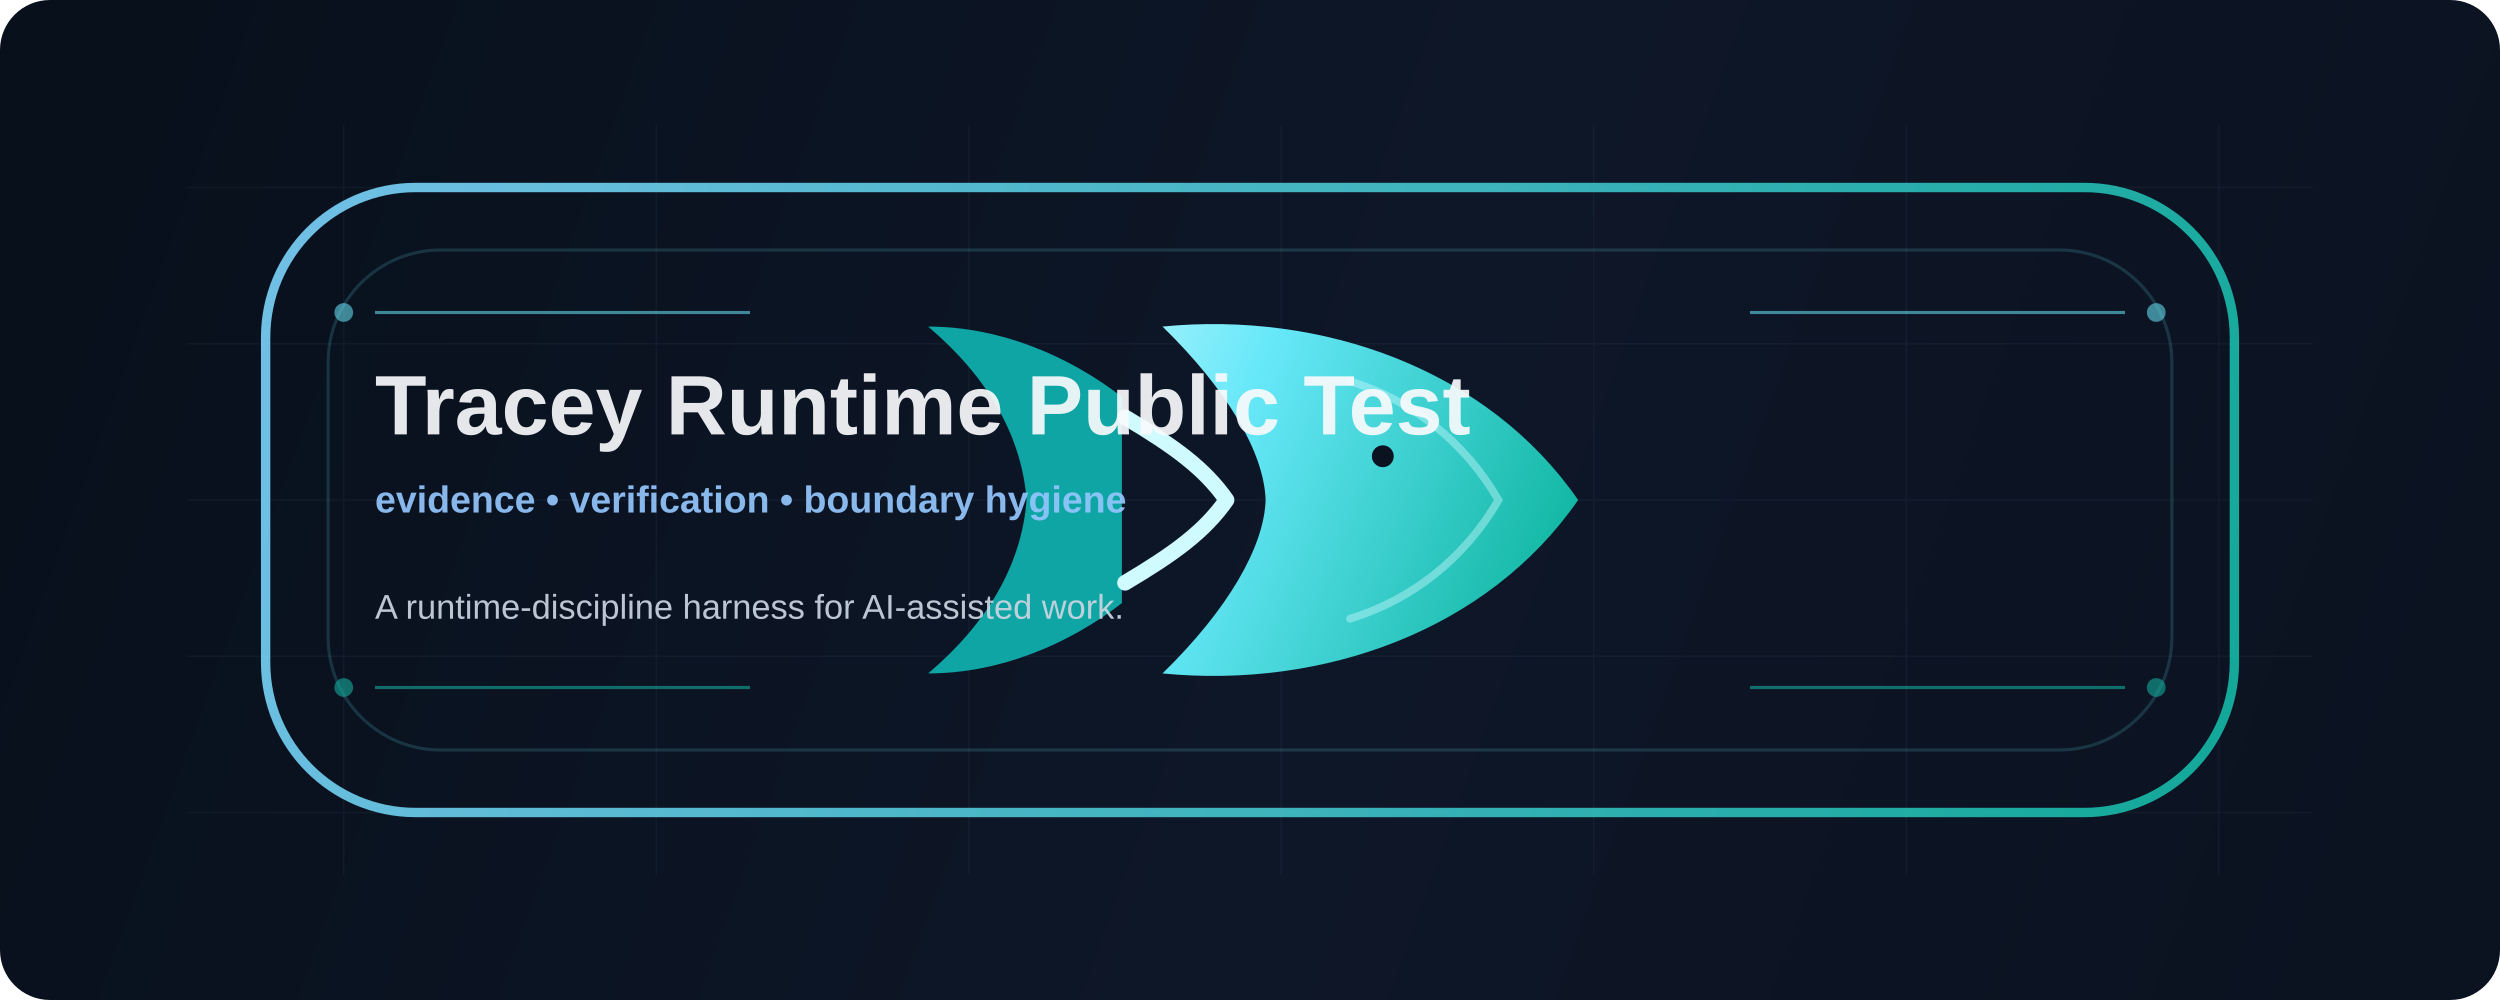
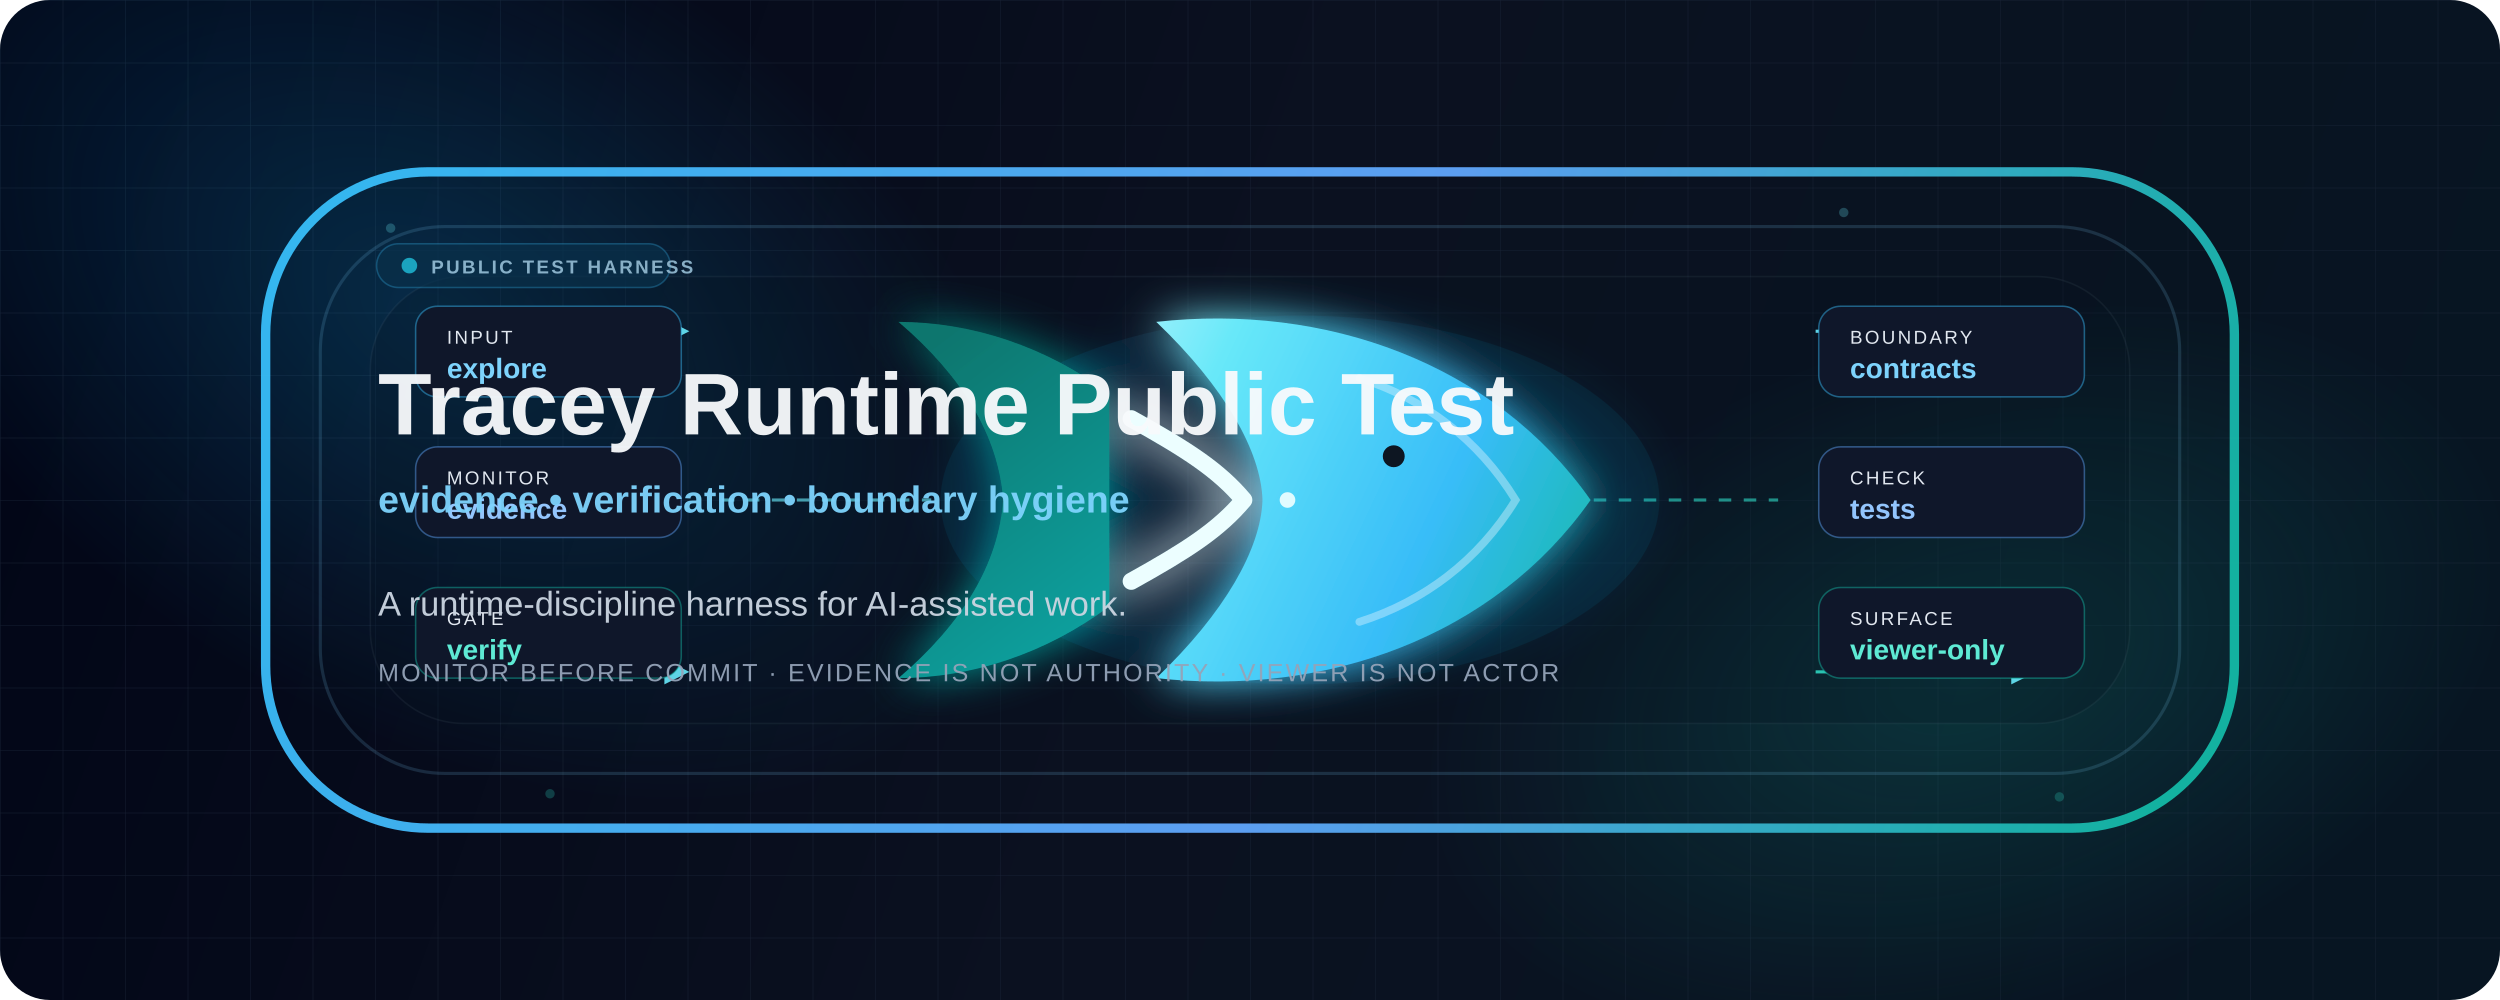
- <svg xmlns="http://www.w3.org/2000/svg" width="1600" height="640" viewBox="0 0 1600 640" fill="none">
+ <svg xmlns="http://www.w3.org/2000/svg" width="1600" height="640" viewBox="0 0 1600 640" fill="none" role="img" aria-labelledby="title desc">
  <defs>
    <linearGradient id="bg" x1="80" y1="60" x2="1520" y2="580" gradientUnits="userSpaceOnUse">
-       <stop stop-color="#08101C" />
-       <stop offset="0.55" stop-color="#0E1728" />
-       <stop offset="1" stop-color="#0B1220" />
+       <stop stop-color="#020617" />
+       <stop offset="0.48" stop-color="#0B1120" />
+       <stop offset="1" stop-color="#071522" />
    </linearGradient>
-     <linearGradient id="line" x1="170" y1="120" x2="1420" y2="520" gradientUnits="userSpaceOnUse">
-       <stop stop-color="#7DD3FC" />
+     <radialGradient id="glowLeft" cx="0" cy="0" r="1" gradientUnits="userSpaceOnUse" gradientTransform="translate(280 200) rotate(32) scale(420 260)">
+       <stop stop-color="#0EA5E9" stop-opacity="0.22" />
+       <stop offset="1" stop-color="#0EA5E9" stop-opacity="0" />
+     </radialGradient>
+     <radialGradient id="glowRight" cx="0" cy="0" r="1" gradientUnits="userSpaceOnUse" gradientTransform="translate(1260 430) rotate(-18) scale(360 220)">
+       <stop stop-color="#14B8A6" stop-opacity="0.2" />
+       <stop offset="1" stop-color="#14B8A6" stop-opacity="0" />
+     </radialGradient>
+     <linearGradient id="boundary" x1="220" y1="130" x2="1380" y2="510" gradientUnits="userSpaceOnUse">
+       <stop stop-color="#38BDF8" />
+       <stop offset="0.55" stop-color="#60A5FA" />
      <stop offset="1" stop-color="#14B8A6" />
    </linearGradient>
-     <linearGradient id="fish" x1="610" y1="240" x2="980" y2="390" gradientUnits="userSpaceOnUse">
-       <stop stop-color="#E0FBFF" />
-       <stop offset="0.45" stop-color="#67E8F9" />
+     <linearGradient id="fishFill" x1="612" y1="225" x2="1018" y2="415" gradientUnits="userSpaceOnUse">
+       <stop stop-color="#ECFEFF" />
+       <stop offset="0.35" stop-color="#67E8F9" />
+       <stop offset="0.72" stop-color="#38BDF8" />
      <stop offset="1" stop-color="#14B8A6" />
    </linearGradient>
+     <linearGradient id="tailFill" x1="588" y1="228" x2="730" y2="414" gradientUnits="userSpaceOnUse">
+       <stop stop-color="#0F766E" />
+       <stop offset="1" stop-color="#0EA5A4" />
+     </linearGradient>
+     <linearGradient id="signal" x1="0" y1="0" x2="1" y2="0">
+       <stop stop-color="#7DD3FC" />
+       <stop offset="1" stop-color="#2DD4BF" />
+     </linearGradient>
+     <filter id="softGlow" x="-50%" y="-50%" width="200%" height="200%">
+       <feGaussianBlur stdDeviation="14" result="blur" />
+       <feMerge>
+         <feMergeNode in="blur" />
+         <feMergeNode in="SourceGraphic" />
+       </feMerge>
+     </filter>
+     <pattern id="grid" width="40" height="40" patternUnits="userSpaceOnUse">
+       <path d="M 40 0 L 0 0 0 40" fill="none" stroke="#1E293B" stroke-width="0.7" />
+     </pattern>
+     <marker id="arrow" viewBox="0 0 10 10" refX="8" refY="5" markerWidth="8" markerHeight="8" orient="auto-start-reverse">
+       <path d="M 0 0 L 10 5 L 0 10 z" fill="#67E8F9" />
+     </marker>
  </defs>
  <rect width="1600" height="640" rx="32" fill="url(#bg)" />
-   <g opacity="0.18">
-     <path d="M120 120H1480" stroke="#334155" />
-     <path d="M120 220H1480" stroke="#334155" />
-     <path d="M120 320H1480" stroke="#334155" />
-     <path d="M120 420H1480" stroke="#334155" />
-     <path d="M120 520H1480" stroke="#334155" />
-     <path d="M220 80V560" stroke="#334155" />
-     <path d="M420 80V560" stroke="#334155" />
-     <path d="M620 80V560" stroke="#334155" />
-     <path d="M820 80V560" stroke="#334155" />
-     <path d="M1020 80V560" stroke="#334155" />
-     <path d="M1220 80V560" stroke="#334155" />
-     <path d="M1420 80V560" stroke="#334155" />
+   <rect width="1600" height="640" rx="32" fill="url(#grid)" opacity="0.65" />
+   <rect width="1600" height="640" rx="32" fill="url(#glowLeft)" />
+   <rect width="1600" height="640" rx="32" fill="url(#glowRight)" />
+   <g opacity="0.25">
+     <circle cx="250" cy="146" r="3" fill="#67E8F9" />
+     <circle cx="1318" cy="510" r="3" fill="#2DD4BF" />
+     <circle cx="1180" cy="136" r="3" fill="#67E8F9" />
+     <circle cx="352" cy="508" r="3" fill="#2DD4BF" />
  </g>
-   <rect x="170" y="120" width="1260" height="400" rx="96" stroke="url(#line)" stroke-width="6" opacity="0.9" />
-   <rect x="210" y="160" width="1180" height="320" rx="72" stroke="#67E8F9" stroke-opacity="0.16" stroke-width="2" />
-   <g opacity="0.55">
-     <path d="M240 200H480" stroke="#67E8F9" stroke-width="2" />
-     <circle cx="220" cy="200" r="6" fill="#67E8F9" />
-     <path d="M1120 200H1360" stroke="#67E8F9" stroke-width="2" />
-     <circle cx="1380" cy="200" r="6" fill="#67E8F9" />
-     <path d="M240 440H480" stroke="#14B8A6" stroke-width="2" />
-     <circle cx="220" cy="440" r="6" fill="#14B8A6" />
-     <path d="M1120 440H1360" stroke="#14B8A6" stroke-width="2" />
-     <circle cx="1380" cy="440" r="6" fill="#14B8A6" />
+   <rect x="170" y="110" width="1260" height="420" rx="104" stroke="url(#boundary)" stroke-width="6" opacity="0.95" />
+   <rect x="205" y="145" width="1190" height="350" rx="80" stroke="#7DD3FC" stroke-opacity="0.16" stroke-width="2" />
+   <rect x="237" y="177" width="1126" height="286" rx="60" fill="#081221" fill-opacity="0.24" stroke="#94A3B8" stroke-opacity="0.08" />
+   <g opacity="0.9">
+     <path d="M300 212H438" stroke="#67E8F9" stroke-width="2" marker-end="url(#arrow)" />
+     <path d="M1162 212H1300" stroke="#67E8F9" stroke-width="2" marker-end="url(#arrow)" />
+     <path d="M300 430H438" stroke="#2DD4BF" stroke-width="2" marker-end="url(#arrow)" />
+     <path d="M1162 430H1300" stroke="#2DD4BF" stroke-width="2" marker-end="url(#arrow)" />
+     <path d="M462 320H596" stroke="#67E8F9" stroke-opacity="0.7" stroke-width="2" stroke-dasharray="8 8" />
+     <path d="M1004 320H1138" stroke="#2DD4BF" stroke-opacity="0.7" stroke-width="2" stroke-dasharray="8 8" />
  </g>
-   <path d="M1010 320C952 236 846 199 744 209C786 250 809 290 810 320C809 350 786 390 744 431C846 441 952 404 1010 320Z" fill="url(#fish)" />
-   <path d="M718 254C683 227 639 209 594 209C633 242 654 280 657 320C654 360 633 398 594 431C639 431 683 413 718 386" fill="#0EA5A4" />
-   <path d="M720 267C752 286 771 300 785 320C771 340 752 354 720 373" stroke="#CFFAFE" stroke-width="10" stroke-linecap="round" stroke-linejoin="round" />
-   <path d="M864 244C903 256 937 282 959 320C937 358 903 384 864 396" stroke="#CFFAFE" stroke-opacity="0.42" stroke-width="5" stroke-linecap="round" />
-   <circle cx="885" cy="292" r="7" fill="#0B1220" />
-   <g opacity="0.92">
-     <text x="240" y="278" fill="#F8FAFC" font-family="Arial, Helvetica, sans-serif" font-size="54" font-weight="700">Tracey Runtime Public Test</text>
-     <text x="240" y="328" fill="#93C5FD" font-family="Arial, Helvetica, sans-serif" font-size="24" font-weight="600">evidence • verification • boundary hygiene</text>
-     <text x="240" y="396" fill="#CBD5E1" font-family="Arial, Helvetica, sans-serif" font-size="22">A runtime-discipline harness for AI-assisted work.</text>
+   <g>
+     <rect x="266" y="196" width="170" height="58" rx="14" fill="#0F172A" stroke="#38BDF8" stroke-opacity="0.45" />
+     <text x="286" y="220" fill="#E2E8F0" font-family="Arial, Helvetica, sans-serif" font-size="12" letter-spacing="1.5">INPUT</text>
+     <text x="286" y="242" fill="#7DD3FC" font-family="Arial, Helvetica, sans-serif" font-size="18" font-weight="700">explore</text>
+     <rect x="266" y="286" width="170" height="58" rx="14" fill="#0F172A" stroke="#60A5FA" stroke-opacity="0.45" />
+     <text x="286" y="310" fill="#E2E8F0" font-family="Arial, Helvetica, sans-serif" font-size="12" letter-spacing="1.5">MONITOR</text>
+     <text x="286" y="332" fill="#93C5FD" font-family="Arial, Helvetica, sans-serif" font-size="18" font-weight="700">evidence</text>
+     <rect x="266" y="376" width="170" height="58" rx="14" fill="#0F172A" stroke="#14B8A6" stroke-opacity="0.45" />
+     <text x="286" y="400" fill="#E2E8F0" font-family="Arial, Helvetica, sans-serif" font-size="12" letter-spacing="1.5">GATE</text>
+     <text x="286" y="422" fill="#5EEAD4" font-family="Arial, Helvetica, sans-serif" font-size="18" font-weight="700">verify</text>
+   </g>
+   <g>
+     <rect x="1164" y="196" width="170" height="58" rx="14" fill="#0F172A" stroke="#38BDF8" stroke-opacity="0.45" />
+     <text x="1184" y="220" fill="#E2E8F0" font-family="Arial, Helvetica, sans-serif" font-size="12" letter-spacing="1.5">BOUNDARY</text>
+     <text x="1184" y="242" fill="#7DD3FC" font-family="Arial, Helvetica, sans-serif" font-size="18" font-weight="700">contracts</text>
+     <rect x="1164" y="286" width="170" height="58" rx="14" fill="#0F172A" stroke="#60A5FA" stroke-opacity="0.45" />
+     <text x="1184" y="310" fill="#E2E8F0" font-family="Arial, Helvetica, sans-serif" font-size="12" letter-spacing="1.5">CHECK</text>
+     <text x="1184" y="332" fill="#93C5FD" font-family="Arial, Helvetica, sans-serif" font-size="18" font-weight="700">tests</text>
+     <rect x="1164" y="376" width="170" height="58" rx="14" fill="#0F172A" stroke="#14B8A6" stroke-opacity="0.45" />
+     <text x="1184" y="400" fill="#E2E8F0" font-family="Arial, Helvetica, sans-serif" font-size="12" letter-spacing="1.5">SURFACE</text>
+     <text x="1184" y="422" fill="#5EEAD4" font-family="Arial, Helvetica, sans-serif" font-size="18" font-weight="700">viewer-only</text>
+   </g>
+   <g filter="url(#softGlow)">
+     <ellipse cx="832" cy="320" rx="230" ry="118" fill="#0EA5E9" fill-opacity="0.08" />
+     <path d="M1018 320C956 232 848 194 740 206C784 248 807 289 808 320C807 351 784 392 740 434C848 446 956 408 1018 320Z" fill="url(#fishFill)" />
+     <path d="M710 252C670 222 622 206 575 206C616 241 639 279 642 320C639 361 616 399 575 434C622 434 670 418 710 388" fill="url(#tailFill)" />
+     <path d="M724 268C760 288 780 301 796 320C780 339 760 352 724 372" stroke="#ECFEFF" stroke-width="11" stroke-linecap="round" stroke-linejoin="round" />
+     <path d="M870 242C911 255 946 281 970 320C946 359 911 385 870 398" stroke="#E0F2FE" stroke-opacity="0.42" stroke-width="5" stroke-linecap="round" />
+     <circle cx="892" cy="292" r="7" fill="#0B1220" />
+     <path d="M792 320H858" stroke="url(#signal)" stroke-width="4" stroke-linecap="round" />
+     <circle cx="824" cy="320" r="5" fill="#E0FBFF" />
+   </g>
+   <g opacity="0.95">
+     <text x="242" y="278" fill="#F8FAFC" font-family="Arial, Helvetica, sans-serif" font-size="56" font-weight="700">Tracey Runtime Public Test</text>
+     <text x="242" y="328" fill="#7DD3FC" font-family="Arial, Helvetica, sans-serif" font-size="24" font-weight="700">evidence • verification • boundary hygiene</text>
+     <text x="242" y="394" fill="#CBD5E1" font-family="Arial, Helvetica, sans-serif" font-size="22">A runtime-discipline harness for AI-assisted work.</text>
+     <text x="242" y="436" fill="#94A3B8" font-family="Arial, Helvetica, sans-serif" font-size="16" letter-spacing="1.4">MONITOR BEFORE COMMIT  ·  EVIDENCE IS NOT AUTHORITY  ·  VIEWER IS NOT ACTOR</text>
+   </g>
+   <g opacity="0.72">
+     <rect x="241" y="156" width="188" height="28" rx="14" fill="#082F49" stroke="#38BDF8" stroke-opacity="0.4" />
+     <circle cx="262" cy="170" r="5" fill="#22D3EE" />
+     <text x="276" y="175" fill="#BAE6FD" font-family="Arial, Helvetica, sans-serif" font-size="12" font-weight="700" letter-spacing="1.5">PUBLIC TEST HARNESS</text>
  </g>
</svg>
